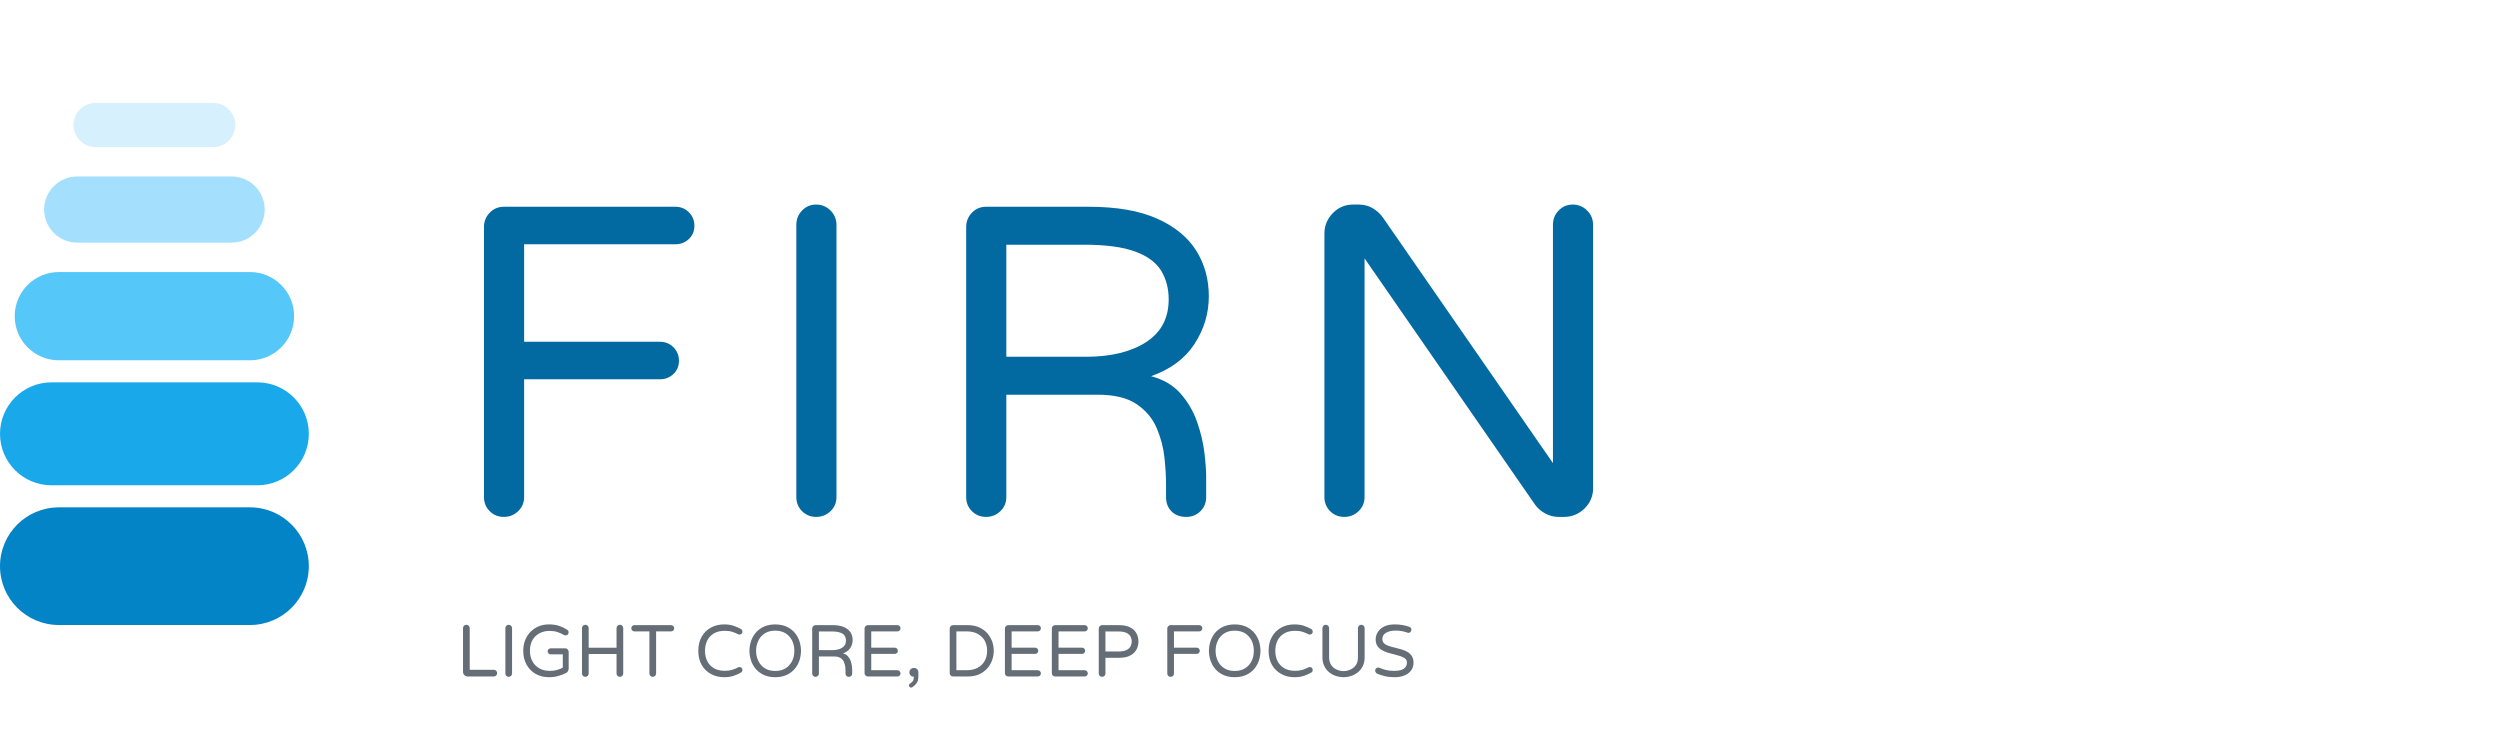
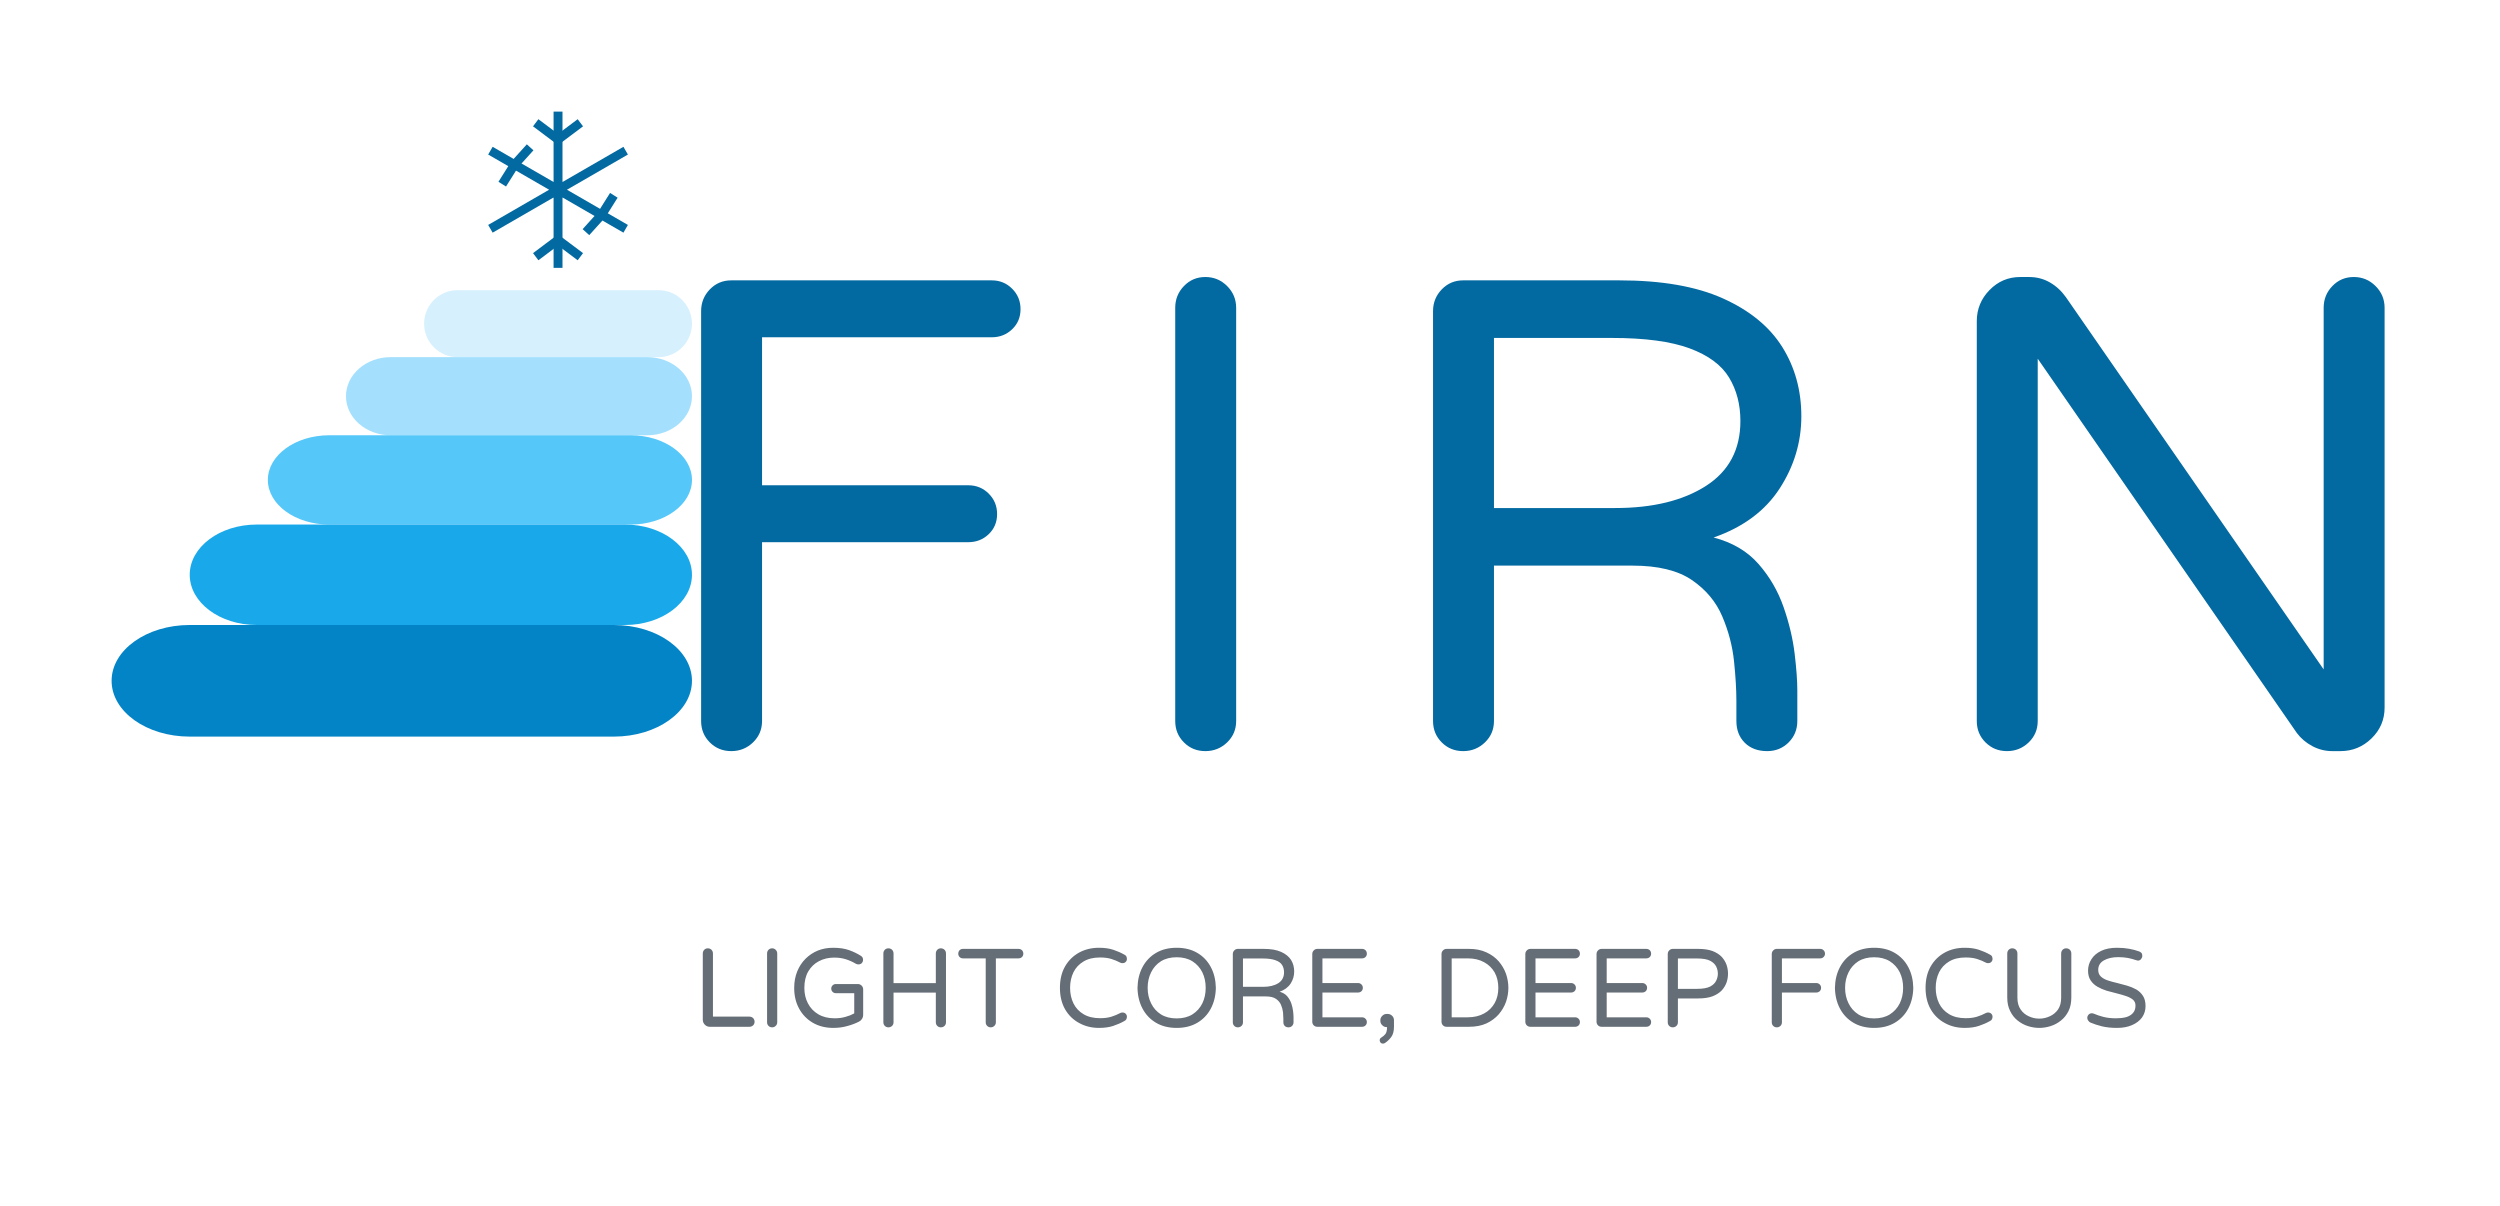
- <svg xmlns="http://www.w3.org/2000/svg" viewBox="0 0 340 100">
-   <g transform="translate(0, 14)">
-     <rect x="10" y="0" width="22" height="6" rx="3" fill="#BAE6FD" opacity="0.6" />
-     <rect x="6" y="10" width="30" height="9" rx="4.5" fill="#7DD3FC" opacity="0.7" />
-     <rect x="2" y="23" width="38" height="12" rx="6" fill="#38BDF8" opacity="0.85" />
-     <rect x="0" y="38" width="42" height="14" rx="7" fill="#0EA5E9" opacity="0.95" />
-     <rect x="0" y="55" width="42" height="16" rx="8" fill="#0284C7" />
+ <svg xmlns="http://www.w3.org/2000/svg" viewBox="14 8 224 108">
+   <g transform="translate(64, 25)" fill="none" stroke="#0369A1" stroke-width="0.8">
+     <line x1="0" y1="-7" x2="0" y2="7" />
+     <line x1="-6.06" y1="-3.5" x2="6.06" y2="3.5" />
+     <line x1="-6.06" y1="3.5" x2="6.06" y2="-3.5" />
+     <line x1="0" y1="-4.5" x2="-2" y2="-6" />
+     <line x1="0" y1="-4.5" x2="2" y2="-6" />
+     <line x1="0" y1="4.5" x2="-2" y2="6" />
+     <line x1="0" y1="4.5" x2="2" y2="6" />
+     <line x1="-3.9" y1="-2.25" x2="-5" y2="-0.5" />
+     <line x1="-3.9" y1="-2.25" x2="-2.5" y2="-3.8" />
+     <line x1="3.9" y1="2.25" x2="5" y2="0.5" />
+     <line x1="3.9" y1="2.25" x2="2.5" y2="3.8" />
+     <circle cx="0" cy="0" r="0.8" fill="#0369A1" stroke="none" />
+   </g>
+   <g transform="translate(22, 19)">
+     <rect x="30" y="15" width="24" height="6" rx="3" fill="#BAE6FD" opacity="0.6" />
+     <rect x="23" y="21" width="31" height="7" rx="4" fill="#7DD3FC" opacity="0.7" />
+     <rect x="16" y="28" width="38" height="8" rx="5.5" fill="#38BDF8" opacity="0.85" />
+     <rect x="9" y="36" width="45" height="9" rx="6" fill="#0EA5E9" opacity="0.95" />
+     <rect x="2" y="45" width="52" height="10" rx="7" fill="#0284C7" />
  </g>
  <g fill="#0369A1">
-     <g transform="translate(60, 70)">
+     <g transform="translate(71, 75)">
      <path d="M8.52 0.30L8.52 0.30Q7.38 0.30 6.60-0.48Q5.82-1.26 5.82-2.40L5.82-2.40L5.82-39.12Q5.82-40.26 6.60-41.07Q7.38-41.88 8.52-41.88L8.52-41.88L31.86-41.88Q32.94-41.88 33.69-41.13Q34.44-40.38 34.44-39.30L34.44-39.30Q34.44-38.22 33.69-37.50Q32.94-36.78 31.86-36.78L31.86-36.78L11.28-36.78L11.28-23.52L29.76-23.52Q30.84-23.52 31.59-22.77Q32.34-22.02 32.34-20.94L32.34-20.94Q32.34-19.86 31.59-19.14Q30.84-18.42 29.76-18.42L29.76-18.42L11.28-18.42L11.28-2.40Q11.28-1.26 10.47-0.48Q9.66 0.30 8.52 0.30Z" />
    </g>
-     <g transform="translate(102.48, 70)">
+     <g transform="translate(113.48, 75)">
      <path d="M8.52 0.30L8.52 0.30Q7.38 0.30 6.60-0.48Q5.82-1.26 5.82-2.40L5.82-2.40L5.82-39.42Q5.82-40.56 6.60-41.37Q7.38-42.18 8.52-42.18L8.52-42.18Q9.66-42.18 10.47-41.37Q11.28-40.56 11.28-39.42L11.28-39.42L11.28-2.40Q11.28-1.26 10.47-0.48Q9.66 0.30 8.52 0.30Z" />
    </g>
-     <g transform="translate(125.58, 70)">
+     <g transform="translate(136.58, 75)">
      <path d="M8.52 0.30L8.52 0.30Q7.38 0.30 6.60-0.48Q5.82-1.26 5.82-2.40L5.82-2.40L5.82-39.12Q5.82-40.26 6.60-41.07Q7.38-41.88 8.52-41.88L8.52-41.88L22.50-41.88Q28.20-41.88 31.80-40.26Q35.40-38.64 37.11-35.91Q38.82-33.18 38.82-29.70L38.82-29.70Q38.82-26.22 36.87-23.22Q34.92-20.22 30.96-18.84L30.96-18.84Q33.48-18.18 34.98-16.47Q36.48-14.76 37.23-12.60Q37.98-10.44 38.22-8.43Q38.46-6.42 38.46-5.16L38.46-5.16L38.46-2.40Q38.46-1.26 37.68-0.48Q36.90 0.30 35.76 0.30L35.76 0.30Q34.50 0.30 33.75-0.45Q33-1.20 33-2.40L33-2.40L33-4.20Q33-5.70 32.79-7.74Q32.58-9.78 31.74-11.76Q30.90-13.74 29.01-15.03Q27.12-16.32 23.70-16.32L23.70-16.32L11.28-16.32L11.28-2.40Q11.28-1.26 10.47-0.48Q9.66 0.30 8.52 0.30ZM11.28-36.72L11.28-21.48L22.14-21.48Q27.18-21.48 30.27-23.46Q33.36-25.44 33.36-29.28L33.36-29.28Q33.36-31.50 32.34-33.18Q31.32-34.86 28.80-35.79Q26.28-36.72 21.84-36.72L21.84-36.72L11.28-36.72Z" />
    </g>
-     <g transform="translate(174.30, 70)">
+     <g transform="translate(185.30, 75)">
      <path d="M8.52 0.30L8.52 0.30Q7.38 0.30 6.60-0.48Q5.82-1.26 5.82-2.40L5.82-2.40L5.82-38.22Q5.82-39.84 6.96-41.01Q8.10-42.18 9.72-42.18L9.72-42.18L10.50-42.18Q11.52-42.18 12.36-41.70Q13.20-41.22 13.80-40.38L13.80-40.38L36.90-7.02L36.90-39.42Q36.90-40.56 37.68-41.37Q38.46-42.18 39.60-42.18L39.60-42.18Q40.74-42.18 41.55-41.37Q42.36-40.56 42.36-39.42L42.36-39.42L42.36-3.60Q42.36-1.98 41.19-0.84Q40.02 0.30 38.40 0.30L38.40 0.30L37.68 0.30Q36.72 0.30 35.88-0.15Q35.04-0.60 34.50-1.32L34.50-1.32L11.28-34.86L11.28-2.40Q11.28-1.26 10.47-0.48Q9.66 0.30 8.52 0.30Z" />
    </g>
  </g>
-   <g fill="#656D76" transform="translate(62, 92)">
+   <g fill="#656D76" transform="translate(76, 100)">
    <path d="M5.15 0L1.60 0Q1.34 0 1.16-0.18Q0.97-0.37 0.97-0.63L0.97-0.63L0.97-6.57Q0.97-6.76 1.10-6.90Q1.23-7.03 1.42-7.03L1.42-7.03Q1.61-7.03 1.75-6.90Q1.88-6.76 1.88-6.57L1.88-6.57L1.88-0.91L5.15-0.91Q5.34-0.91 5.48-0.78Q5.61-0.64 5.61-0.45L5.61-0.45Q5.61-0.26 5.48-0.13Q5.34 0 5.15 0L5.15 0ZM7.18 0.05L7.18 0.05Q6.99 0.05 6.86-0.08Q6.73-0.21 6.73-0.40L6.73-0.40L6.73-6.57Q6.73-6.76 6.86-6.90Q6.99-7.03 7.18-7.03L7.18-7.03Q7.37-7.03 7.50-6.90Q7.64-6.76 7.64-6.57L7.64-6.57L7.64-0.40Q7.64-0.21 7.50-0.08Q7.37 0.05 7.18 0.05ZM12.67 0.10L12.67 0.10Q11.62 0.10 10.83-0.36Q10.04-0.82 9.60-1.63Q9.16-2.43 9.16-3.48L9.16-3.48Q9.16-4.29 9.43-4.96Q9.70-5.62 10.17-6.09Q10.65-6.57 11.28-6.83Q11.91-7.08 12.64-7.08L12.64-7.08Q13.49-7.08 14.07-6.87Q14.66-6.66 15.13-6.36L15.13-6.36Q15.20-6.32 15.27-6.23Q15.33-6.14 15.33-6L15.33-6Q15.33-5.84 15.22-5.71Q15.11-5.59 14.91-5.59L14.91-5.59Q14.80-5.59 14.70-5.64L14.70-5.64Q14.26-5.90 13.79-6.05Q13.32-6.20 12.74-6.20L12.74-6.20Q11.99-6.20 11.38-5.88Q10.78-5.57 10.42-4.96Q10.07-4.36 10.07-3.48L10.07-3.48Q10.07-2.71 10.39-2.10Q10.71-1.48 11.32-1.12Q11.93-0.76 12.79-0.76L12.79-0.76Q13.32-0.76 13.76-0.89Q14.20-1.01 14.54-1.20L14.54-1.20L14.54-3.01L12.89-3.01Q12.72-3.01 12.60-3.13Q12.48-3.25 12.48-3.42L12.48-3.42Q12.48-3.59 12.60-3.71Q12.72-3.83 12.89-3.83L12.89-3.83L14.86-3.83Q15.06-3.83 15.20-3.69Q15.34-3.55 15.34-3.35L15.34-3.35L15.34-1.08Q15.34-0.87 15.23-0.70Q15.13-0.54 14.96-0.46L14.96-0.46Q14.47-0.21 13.89-0.06Q13.32 0.10 12.67 0.10ZM17.60 0.05L17.60 0.05Q17.41 0.05 17.28-0.08Q17.15-0.21 17.15-0.40L17.15-0.40L17.15-6.57Q17.15-6.76 17.28-6.90Q17.41-7.03 17.60-7.03L17.60-7.03Q17.79-7.03 17.93-6.90Q18.06-6.76 18.06-6.57L18.06-6.57L18.06-3.91L21.85-3.91L21.85-6.57Q21.85-6.76 21.98-6.90Q22.11-7.03 22.30-7.03L22.30-7.03Q22.49-7.03 22.63-6.90Q22.76-6.76 22.76-6.57L22.76-6.57L22.76-0.40Q22.76-0.21 22.63-0.08Q22.49 0.05 22.30 0.05L22.30 0.05Q22.11 0.05 21.98-0.08Q21.85-0.21 21.85-0.40L21.85-0.40L21.85-3.06L18.06-3.06L18.06-0.40Q18.06-0.21 17.93-0.08Q17.79 0.05 17.60 0.05ZM26.77 0.05L26.77 0.05Q26.58 0.05 26.45-0.08Q26.32-0.21 26.32-0.40L26.32-0.40L26.32-6.13L24.28-6.13Q24.10-6.13 23.98-6.25Q23.86-6.37 23.86-6.55L23.86-6.55Q23.86-6.73 23.98-6.86Q24.10-6.98 24.28-6.98L24.28-6.98L29.26-6.98Q29.44-6.98 29.57-6.86Q29.69-6.73 29.69-6.55L29.69-6.55Q29.69-6.37 29.57-6.25Q29.44-6.13 29.26-6.13L29.26-6.13L27.23-6.13L27.23-0.40Q27.23-0.21 27.09-0.08Q26.96 0.05 26.77 0.05ZM36.47 0.10L36.47 0.10Q35.48 0.10 34.69-0.34Q33.89-0.77 33.43-1.57Q32.97-2.38 32.97-3.49L32.97-3.49Q32.97-4.61 33.43-5.41Q33.89-6.21 34.69-6.65Q35.48-7.08 36.47-7.08L36.47-7.08Q37.21-7.08 37.75-6.90Q38.29-6.72 38.75-6.46L38.75-6.46Q38.85-6.41 38.91-6.33Q38.96-6.24 38.97-6.10L38.97-6.10Q38.98-5.94 38.87-5.82Q38.76-5.70 38.57-5.70L38.57-5.70Q38.47-5.70 38.39-5.74L38.39-5.74Q37.99-5.95 37.57-6.08Q37.15-6.21 36.56-6.21L36.56-6.21Q35.68-6.21 35.08-5.85Q34.48-5.49 34.18-4.88Q33.88-4.26 33.88-3.49L33.88-3.49Q33.88-2.72 34.18-2.10Q34.48-1.49 35.08-1.13Q35.68-0.77 36.56-0.77L36.56-0.77Q37.15-0.77 37.57-0.90Q37.99-1.03 38.39-1.24L38.39-1.24Q38.47-1.28 38.57-1.28L38.57-1.28Q38.76-1.28 38.87-1.16Q38.98-1.04 38.97-0.88L38.97-0.88Q38.96-0.74 38.91-0.66Q38.85-0.57 38.75-0.52L38.75-0.52Q38.29-0.26 37.75-0.08Q37.21 0.10 36.47 0.10ZM43.43 0.10L43.43 0.10Q42.36 0.10 41.58-0.36Q40.80-0.82 40.37-1.63Q39.94-2.44 39.92-3.49L39.92-3.49Q39.94-4.54 40.37-5.35Q40.80-6.16 41.58-6.62Q42.36-7.08 43.43-7.08L43.43-7.08Q44.50-7.08 45.28-6.62Q46.06-6.16 46.49-5.35Q46.92-4.54 46.94-3.49L46.94-3.49Q46.92-2.44 46.49-1.63Q46.06-0.82 45.28-0.36Q44.50 0.10 43.43 0.10ZM43.43-0.75L43.43-0.75Q44.26-0.75 44.84-1.11Q45.42-1.48 45.73-2.10Q46.03-2.72 46.03-3.49L46.03-3.49Q46.03-4.26 45.73-4.88Q45.42-5.50 44.84-5.87Q44.26-6.23 43.43-6.23L43.43-6.23Q42.60-6.23 42.02-5.87Q41.44-5.50 41.14-4.88Q40.83-4.26 40.83-3.49L40.83-3.49Q40.83-2.72 41.14-2.10Q41.44-1.48 42.02-1.11Q42.60-0.75 43.43-0.75ZM48.91 0.05L48.91 0.05Q48.72 0.05 48.59-0.08Q48.46-0.21 48.46-0.40L48.46-0.40L48.46-6.52Q48.46-6.71 48.59-6.84Q48.72-6.98 48.91-6.98L48.91-6.98L51.24-6.98Q52.19-6.98 52.79-6.71Q53.39-6.44 53.68-5.99Q53.96-5.53 53.96-4.95L53.96-4.95Q53.96-4.37 53.64-3.87Q53.31-3.37 52.65-3.14L52.65-3.14Q53.07-3.03 53.32-2.75Q53.57-2.46 53.70-2.10Q53.82-1.74 53.86-1.41Q53.90-1.07 53.90-0.86L53.90-0.86L53.90-0.40Q53.90-0.21 53.77-0.08Q53.64 0.05 53.45 0.05L53.45 0.05Q53.24 0.05 53.12-0.07Q52.99-0.20 52.99-0.40L52.99-0.40L52.99-0.70Q52.99-0.95 52.96-1.29Q52.92-1.63 52.78-1.96Q52.64-2.29 52.33-2.50Q52.01-2.72 51.44-2.72L51.44-2.72L49.37-2.72L49.37-0.40Q49.37-0.21 49.24-0.08Q49.10 0.05 48.91 0.05ZM49.37-6.12L49.37-3.58L51.18-3.58Q52.02-3.58 52.54-3.91Q53.05-4.24 53.05-4.88L53.05-4.88Q53.05-5.25 52.88-5.53Q52.71-5.81 52.29-5.96Q51.87-6.12 51.13-6.12L51.13-6.12L49.37-6.12ZM60.04 0L56.03 0Q55.84 0 55.71-0.13Q55.58-0.26 55.58-0.45L55.58-0.45L55.58-6.52Q55.58-6.71 55.71-6.84Q55.84-6.98 56.03-6.98L56.03-6.98L60.04-6.98Q60.22-6.98 60.35-6.86Q60.47-6.73 60.47-6.55L60.47-6.55Q60.47-6.37 60.35-6.25Q60.22-6.13 60.04-6.13L60.04-6.13L56.49-6.13L56.49-3.92L59.68-3.92Q59.86-3.92 59.99-3.79Q60.11-3.67 60.11-3.49L60.11-3.49Q60.11-3.31 59.99-3.19Q59.86-3.07 59.68-3.07L59.68-3.07L56.49-3.07L56.49-0.85L60.04-0.85Q60.22-0.85 60.35-0.72Q60.47-0.60 60.47-0.42L60.47-0.42Q60.47-0.24 60.35-0.12Q60.22 0 60.04 0L60.04 0ZM61.91 1.51L61.91 1.51Q61.78 1.51 61.70 1.42Q61.62 1.33 61.62 1.21L61.62 1.21Q61.62 1.05 61.77 0.96L61.77 0.96Q61.99 0.83 62.14 0.64Q62.28 0.44 62.28 0.03L62.28 0.03L62.24 0.03Q62.01 0.03 61.85-0.14Q61.68-0.30 61.68-0.53L61.68-0.53L61.68-0.59Q61.68-0.82 61.85-0.98Q62.01-1.15 62.24-1.15L62.24-1.15L62.34-1.15Q62.57-1.15 62.74-0.98Q62.90-0.82 62.90-0.59L62.90-0.59L62.90 0Q62.90 0.60 62.64 0.94Q62.37 1.28 62.08 1.46L62.08 1.46Q62.06 1.47 62.01 1.49Q61.96 1.51 61.91 1.51ZM69.62 0L67.61 0Q67.42 0 67.29-0.13Q67.16-0.26 67.16-0.45L67.16-0.45L67.16-6.52Q67.16-6.71 67.29-6.84Q67.42-6.98 67.61-6.98L67.61-6.98L69.62-6.98Q70.52-6.98 71.18-6.67Q71.84-6.37 72.28-5.87Q72.72-5.36 72.94-4.74Q73.15-4.12 73.15-3.49L73.15-3.49Q73.15-2.86 72.94-2.24Q72.72-1.62 72.28-1.11Q71.84-0.61 71.18-0.30Q70.52 0 69.62 0L69.62 0ZM68.07-6.13L68.07-0.85L69.51-0.85Q70.35-0.85 70.97-1.19Q71.58-1.52 71.92-2.12Q72.25-2.71 72.25-3.49L72.25-3.49Q72.25-4.27 71.92-4.87Q71.58-5.46 70.97-5.79Q70.35-6.13 69.51-6.13L69.51-6.13L68.07-6.13ZM79.13 0L75.12 0Q74.93 0 74.80-0.13Q74.67-0.26 74.67-0.45L74.67-0.45L74.67-6.52Q74.67-6.71 74.80-6.84Q74.93-6.98 75.12-6.98L75.12-6.98L79.13-6.98Q79.31-6.98 79.44-6.86Q79.56-6.73 79.56-6.55L79.56-6.55Q79.56-6.37 79.44-6.25Q79.31-6.13 79.13-6.13L79.13-6.13L75.58-6.13L75.58-3.92L78.77-3.92Q78.95-3.92 79.08-3.79Q79.20-3.67 79.20-3.49L79.20-3.49Q79.20-3.31 79.08-3.19Q78.95-3.07 78.77-3.07L78.77-3.07L75.58-3.07L75.58-0.85L79.13-0.85Q79.31-0.85 79.44-0.72Q79.56-0.60 79.56-0.42L79.56-0.42Q79.56-0.24 79.44-0.12Q79.31 0 79.13 0L79.13 0ZM85.51 0L81.50 0Q81.31 0 81.18-0.13Q81.05-0.26 81.05-0.45L81.05-0.45L81.05-6.52Q81.05-6.71 81.18-6.84Q81.31-6.98 81.50-6.98L81.50-6.98L85.51-6.98Q85.69-6.98 85.82-6.86Q85.94-6.73 85.94-6.55L85.94-6.55Q85.94-6.37 85.82-6.25Q85.69-6.13 85.51-6.13L85.51-6.13L81.96-6.13L81.96-3.92L85.15-3.92Q85.33-3.92 85.46-3.79Q85.58-3.67 85.58-3.49L85.58-3.49Q85.58-3.31 85.46-3.19Q85.33-3.07 85.15-3.07L85.15-3.07L81.96-3.07L81.96-0.85L85.51-0.85Q85.69-0.85 85.82-0.72Q85.94-0.60 85.94-0.42L85.94-0.42Q85.94-0.24 85.82-0.12Q85.69 0 85.51 0L85.51 0ZM87.88 0.05L87.88 0.05Q87.69 0.05 87.56-0.08Q87.43-0.21 87.43-0.40L87.43-0.40L87.43-6.52Q87.43-6.71 87.56-6.84Q87.69-6.98 87.88-6.98L87.88-6.98L90.16-6.98Q90.92-6.98 91.44-6.79Q91.95-6.59 92.26-6.27Q92.56-5.94 92.70-5.55Q92.83-5.16 92.83-4.76L92.83-4.76Q92.83-4.36 92.70-3.97Q92.56-3.58 92.26-3.25Q91.95-2.93 91.44-2.73Q90.92-2.54 90.16-2.54L90.16-2.54L88.34-2.54L88.34-0.40Q88.34-0.21 88.21-0.08Q88.07 0.05 87.88 0.05ZM88.34-6.12L88.34-3.40L90.07-3.40Q90.82-3.40 91.22-3.60Q91.62-3.81 91.77-4.13Q91.92-4.44 91.92-4.76L91.92-4.76Q91.92-5.09 91.77-5.40Q91.62-5.71 91.22-5.92Q90.82-6.12 90.07-6.12L90.07-6.12L88.34-6.12ZM97.20 0.05L97.20 0.05Q97.01 0.05 96.88-0.08Q96.75-0.21 96.75-0.40L96.75-0.40L96.75-6.52Q96.75-6.71 96.88-6.84Q97.01-6.98 97.20-6.98L97.20-6.98L101.09-6.98Q101.27-6.98 101.39-6.86Q101.52-6.73 101.52-6.55L101.52-6.55Q101.52-6.37 101.39-6.25Q101.27-6.13 101.09-6.13L101.09-6.13L97.66-6.13L97.66-3.92L100.74-3.92Q100.92-3.92 101.05-3.79Q101.17-3.67 101.17-3.49L101.17-3.49Q101.17-3.31 101.05-3.19Q100.92-3.07 100.74-3.07L100.74-3.07L97.66-3.07L97.66-0.40Q97.66-0.21 97.53-0.08Q97.39 0.05 97.20 0.05ZM105.92 0.10L105.92 0.10Q104.85 0.10 104.07-0.36Q103.29-0.82 102.86-1.63Q102.43-2.44 102.41-3.49L102.41-3.49Q102.43-4.54 102.86-5.35Q103.29-6.16 104.07-6.62Q104.85-7.08 105.92-7.08L105.92-7.08Q106.99-7.08 107.77-6.62Q108.55-6.16 108.98-5.35Q109.41-4.54 109.43-3.49L109.43-3.49Q109.41-2.44 108.98-1.63Q108.55-0.82 107.77-0.36Q106.99 0.10 105.92 0.10ZM105.92-0.75L105.92-0.75Q106.75-0.75 107.33-1.11Q107.91-1.48 108.22-2.10Q108.52-2.72 108.52-3.49L108.52-3.49Q108.52-4.26 108.22-4.88Q107.91-5.50 107.33-5.87Q106.75-6.23 105.92-6.23L105.92-6.23Q105.09-6.23 104.51-5.87Q103.93-5.50 103.63-4.88Q103.32-4.26 103.32-3.49L103.32-3.49Q103.32-2.72 103.63-2.10Q103.93-1.48 104.51-1.11Q105.09-0.75 105.92-0.75ZM114.03 0.10L114.03 0.10Q113.04 0.10 112.25-0.34Q111.45-0.77 110.99-1.57Q110.53-2.38 110.53-3.49L110.53-3.49Q110.53-4.61 110.99-5.41Q111.45-6.21 112.25-6.65Q113.04-7.08 114.03-7.08L114.03-7.08Q114.77-7.08 115.31-6.90Q115.85-6.72 116.31-6.46L116.31-6.46Q116.41-6.41 116.47-6.33Q116.52-6.24 116.53-6.10L116.53-6.10Q116.54-5.94 116.43-5.82Q116.32-5.70 116.13-5.70L116.13-5.70Q116.03-5.70 115.95-5.74L115.95-5.74Q115.55-5.95 115.13-6.08Q114.71-6.21 114.12-6.21L114.12-6.21Q113.24-6.21 112.64-5.85Q112.04-5.49 111.74-4.88Q111.44-4.26 111.44-3.49L111.44-3.49Q111.44-2.72 111.74-2.10Q112.04-1.49 112.64-1.13Q113.24-0.77 114.12-0.77L114.12-0.77Q114.71-0.77 115.13-0.90Q115.55-1.03 115.95-1.24L115.95-1.24Q116.03-1.28 116.13-1.28L116.13-1.28Q116.32-1.28 116.43-1.16Q116.54-1.04 116.53-0.88L116.53-0.88Q116.52-0.74 116.47-0.66Q116.41-0.57 116.31-0.52L116.31-0.52Q115.85-0.26 115.31-0.08Q114.77 0.10 114.03 0.10ZM120.72 0.10L120.72 0.10Q120.22 0.10 119.71-0.06Q119.20-0.22 118.78-0.56Q118.36-0.89 118.11-1.41Q117.85-1.92 117.85-2.62L117.85-2.62L117.85-6.57Q117.85-6.76 117.98-6.90Q118.11-7.03 118.30-7.03L118.30-7.03Q118.49-7.03 118.63-6.90Q118.76-6.76 118.76-6.57L118.76-6.57L118.76-2.59Q118.76-1.97 119.05-1.55Q119.33-1.14 119.78-0.94Q120.23-0.73 120.72-0.73L120.72-0.73Q121.21-0.73 121.66-0.94Q122.11-1.14 122.40-1.55Q122.68-1.97 122.68-2.59L122.68-2.59L122.68-6.57Q122.68-6.76 122.81-6.90Q122.94-7.03 123.13-7.03L123.13-7.03Q123.32-7.03 123.46-6.90Q123.59-6.76 123.59-6.57L123.59-6.57L123.59-2.62Q123.59-1.92 123.34-1.41Q123.08-0.89 122.66-0.56Q122.24-0.22 121.73-0.06Q121.22 0.10 120.72 0.10ZM127.68 0.10L127.68 0.10Q126.93 0.10 126.34-0.04Q125.74-0.19 125.30-0.38L125.30-0.38Q125.19-0.43 125.11-0.55Q125.02-0.66 125.02-0.79L125.02-0.79Q125.02-0.96 125.13-1.08Q125.24-1.21 125.43-1.21L125.43-1.21Q125.53-1.21 125.62-1.17L125.62-1.17Q125.96-1.02 126.45-0.89Q126.95-0.76 127.59-0.76L127.59-0.76Q128.09-0.76 128.49-0.86Q128.88-0.97 129.11-1.23Q129.34-1.48 129.34-1.91L129.34-1.91Q129.34-2.23 129.11-2.43Q128.88-2.62 128.50-2.75Q128.12-2.88 127.67-2.99Q127.21-3.10 126.76-3.23Q126.31-3.37 125.93-3.59Q125.55-3.81 125.32-4.16Q125.09-4.50 125.09-5.03L125.09-5.03Q125.09-5.59 125.39-6.05Q125.68-6.52 126.26-6.80Q126.84-7.08 127.68-7.08L127.68-7.08Q128.27-7.08 128.77-6.99Q129.27-6.90 129.67-6.75L129.67-6.75Q129.78-6.71 129.87-6.62Q129.95-6.53 129.95-6.35L129.95-6.35Q129.95-6.20 129.84-6.07Q129.74-5.93 129.55-5.93L129.55-5.93Q129.51-5.93 129.47-5.95Q129.43-5.96 129.39-5.97L129.39-5.97Q129.05-6.09 128.65-6.17Q128.24-6.24 127.78-6.24L127.78-6.24Q127.02-6.24 126.51-5.95Q126-5.66 126-5.10L126-5.10Q126-4.73 126.23-4.51Q126.46-4.29 126.84-4.16Q127.22-4.03 127.67-3.93Q128.12-3.82 128.57-3.69Q129.02-3.56 129.40-3.35Q129.78-3.13 130.01-2.77Q130.24-2.42 130.24-1.85L130.24-1.85Q130.24-1.29 129.93-0.84Q129.61-0.40 129.03-0.15Q128.46 0.10 127.68 0.10Z" />
  </g>
</svg>
